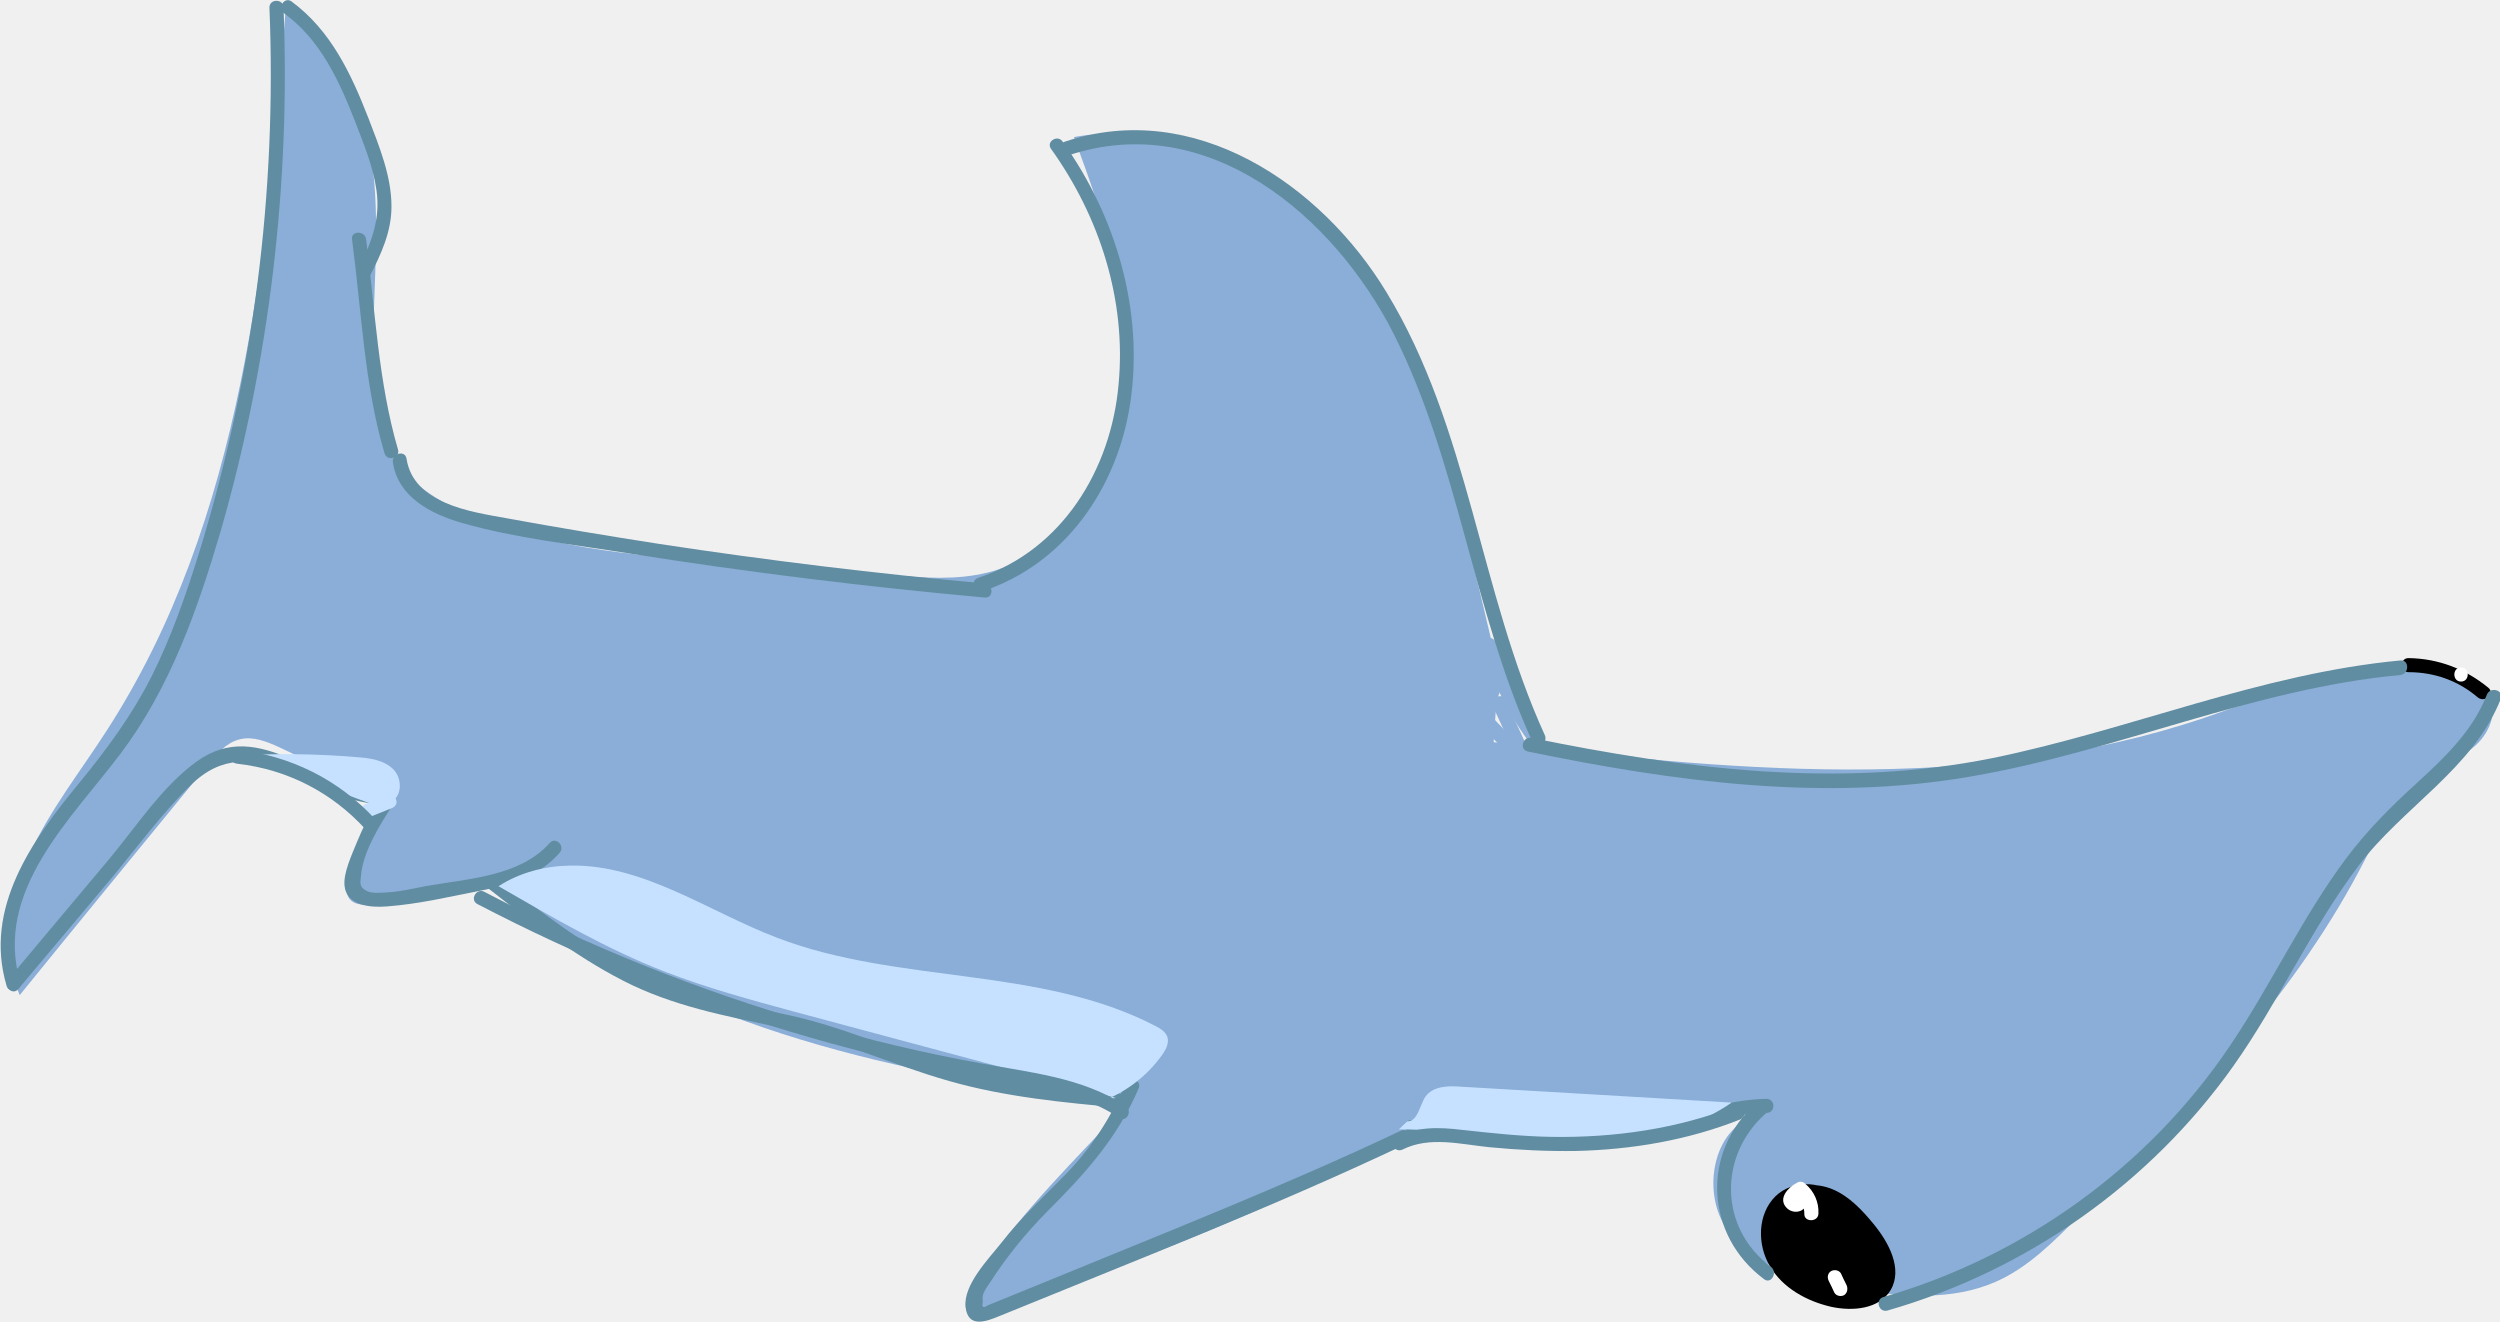
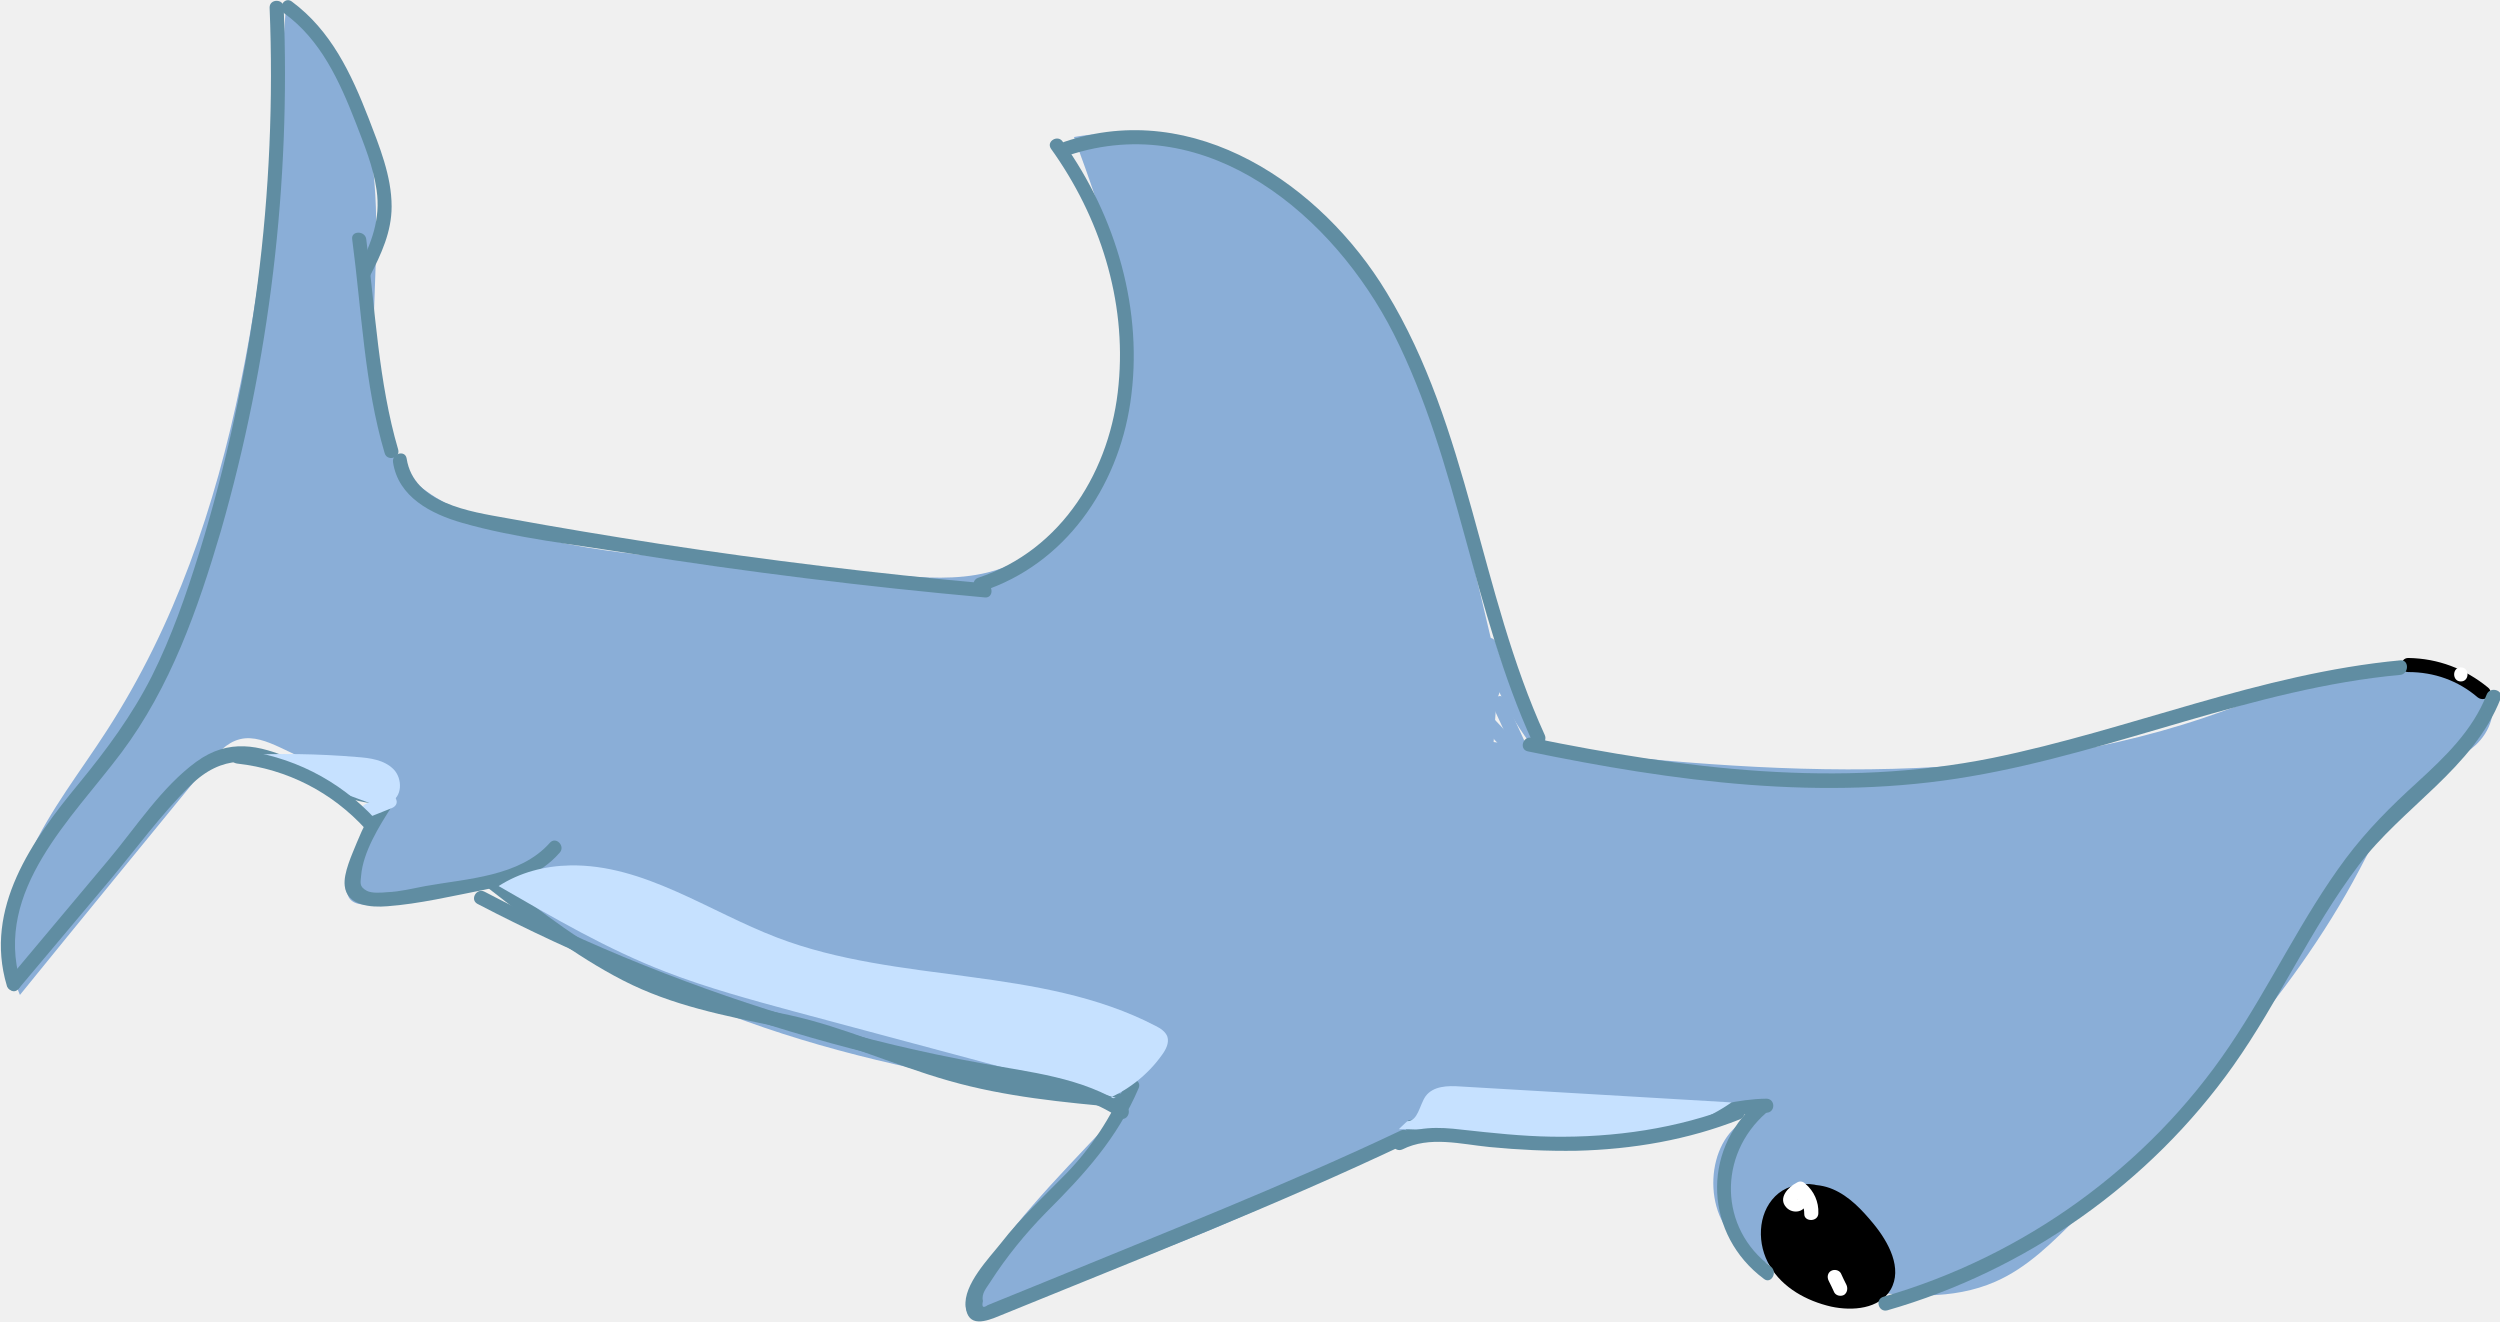
- <svg xmlns="http://www.w3.org/2000/svg" version="1.1" id="Layer_1" x="0px" y="0px" viewBox="0 0 532.6 281.5" style="enable-background:new 0 0 532.6 281.5;" xml:space="preserve">
+ <svg xmlns="http://www.w3.org/2000/svg" version="1.1" id="Layer_1" x="0px" y="0px" viewBox="0 0 532.6 281.5" style="enable-background:new 0 0 532.6 281.5;" xml:space="preserve" width="177.5" height="93.8">
  <style type="text/css">
	.st0{fill:#8AAED7;}
	.st1{fill:#FFFFFF;}
	.st2{fill:#608DA2;}
	.st3{fill:#C6E1FF;}
</style>
  <g>
    <g>
      <path class="st0" d="M315.6,157.8c51.5,6.3,105,11.7,154.1-4.9c18.2-6.2,37.7-15.3,55.6-8.3c1.7,0.7,3.5,1.6,4.6,3.1    c2.5,3.4,0.6,8.3-2.5,11.1s-7.2,4.3-10.6,6.7c-6.7,4.7-10.3,12.6-14.1,19.8c-14.9,28.2-37.6,51.3-60,74    c-5.3,5.3-10.7,10.8-17.6,13.8c-9.1,4-19.5,3.2-29.3,1.7c-10.3-1.5-21.4-4.2-27.6-12.5s-3.1-23.4,7.2-24.7    c-15.5-1.8-31,1.9-46.6,3.4c-24.2,2.4-48.5-0.7-72.6-3.7c-43.8-5.5-88.9-11.5-127.2-33.4c-23.9-13.7-44.4-33.2-69.5-44.7    c-2.6-1.2-5.6-2.4-8.4-1.7c-2.9,0.7-4.9,3.1-6.8,5.4c-13.4,16.4-26.8,32.7-40.1,49.1c-4-9.5-2.2-20.6,2.1-30s10.8-17.6,16.4-26.3    c29.1-45,34.2-100.9,38.2-154.3c11.4,7.5,17,21.4,18.6,35C81,50,79.3,63.7,79.5,77.4c0.1,7.3,0.9,15.1,5.1,21.1    c3.4,4.9,8.7,8.2,14.2,10.6c16.8,7.6,35.6,9.1,54,10.6c12.5,1,25,1.9,37.5,2.9c6.7,0.5,13.5,1,20-0.6    c17.4-4.2,28.3-22.7,29.6-40.6c1.3-17.9-4.9-35.3-11.1-52.2c27-4.9,53.3,14.6,66.8,38.5s17.5,51.7,24.5,78.2" />
    </g>
    <g>
      <g>
        <path class="st0" d="M331.2,160.2c-5.9-6.8-10-14.5-12.5-23.2c-0.5-1.9-3.4-1.1-2.9,0.8c2.6,9.1,7.1,17.3,13.3,24.5     C330.4,163.7,332.5,161.6,331.2,160.2L331.2,160.2z" />
      </g>
    </g>
    <g>
      <path class="st0" d="M318.4,229.3c-32.4,23.6-70.8,37.4-108.6,50.8c-0.9,0.3-2,0.7-2.9,0.2c-1.8-0.9-1.2-3.6-0.1-5.4    c14.9-25.9,43.3-43.1,54.3-70.9" />
    </g>
    <g>
      <path class="st0" d="M113.3,186.3c-11.1,3-22.4,5.1-33.8,6.4c-2.1,0.2-4.7,0.1-5.4-1.9c-0.4-1.1,0-2.2,0.4-3.3    c3.8-10,7.6-19.9,11.4-29.9" />
    </g>
    <g>
      <g>
        <path class="st0" d="M313.3,152.2c7,7.4,13.9,14.9,20.9,22.3c1.3,1.4,3.4-0.7,2.1-2.1c-7-7.4-13.9-14.9-20.9-22.3     C314.1,148.6,312,150.8,313.3,152.2L313.3,152.2z" />
      </g>
    </g>
    <g>
      <g>
        <path class="st0" d="M325.8,160.1c-1.7-3.7-3.4-7.4-5.1-11c-0.8-1.8-3.4-0.2-2.6,1.5c1.7,3.7,3.4,7.4,5.1,11     C324,163.4,326.6,161.8,325.8,160.1L325.8,160.1z" />
      </g>
    </g>
    <g>
      <g>
        <path class="st0" d="M317.6,167.1c0.5-7.4,1-14.8,1.5-22.2c0.1-1.9-2.9-1.9-3,0c-0.5,7.4-1,14.8-1.5,22.2     C314.5,169.1,317.5,169.1,317.6,167.1L317.6,167.1z" />
      </g>
    </g>
    <g>
      <g>
        <path class="st0" d="M374.5,258c1.3-5.4,6.8-8.3,12.2-7.5c5.6,0.9,9.8,5.2,12.7,9.7c1.1,1.6,3.7,0.1,2.6-1.5     c-3.8-5.9-9.7-11.4-17.1-11.4c-6.1,0-11.8,3.8-13.2,9.9C371.1,259.1,374,259.9,374.5,258L374.5,258z" />
      </g>
    </g>
    <g>
      <path d="M379.9,254.8c2.7-2.7,7.1-2.9,10.6-1.4c3.5,1.5,6.2,4.4,8.6,7.3c3.3,4,6.3,9.6,3.7,14.1c-2.4,4.1-8.1,4.6-12.7,3.6    c-5.2-1.2-10.3-4-13-8.6c-2.8-4.6-2.7-11.1,1.1-14.9c3.8-3.8,11.2-3.5,13.8,1.1" />
    </g>
    <g>
      <g>
        <path d="M530.1,146.5c-4.9-4-10.6-6.2-17-6.3c-1.9,0-1.9,3,0,3c5.5,0,10.6,1.8,14.8,5.4C529.5,149.8,531.6,147.7,530.1,146.5     L530.1,146.5z" />
      </g>
    </g>
    <g>
      <g>
        <path class="st1" d="M387.4,258.5c0.1-2.4-0.9-4.7-2.8-6.3c-0.5-0.5-1.2-0.6-1.8-0.2c-1.8,0.9-4.1,3.3-2.2,5.3     c1.4,1.5,4.2,1,4.3-1.3c0.1-1.9-2.9-1.9-3,0c0,1.5,0.4-1.1,0.8-0.8c0.1,0.1,0.4,0.5,0.2,0.5c0,0,0.4-0.4,0.4-0.4     c0.3-0.2,0.7-0.4,1-0.6c-0.6-0.1-1.2-0.2-1.8-0.2c1.3,1.1,1.9,2.5,1.9,4.2C384.4,260.4,387.4,260.4,387.4,258.5L387.4,258.5z" />
      </g>
    </g>
    <g>
      <g>
        <path class="st1" d="M393.4,273.8c-0.4-0.8-0.8-1.6-1.2-2.5c-0.4-0.7-1.4-0.9-2.1-0.5c-0.7,0.4-0.9,1.3-0.5,2.1     c0.4,0.8,0.8,1.6,1.2,2.5c0.4,0.7,1.4,0.9,2.1,0.5C393.6,275.4,393.7,274.5,393.4,273.8L393.4,273.8z" />
      </g>
    </g>
    <g>
      <g>
        <path class="st1" d="M524.3,145.2c1.9,0,1.9-3,0-3C522.4,142.2,522.4,145.2,524.3,145.2L524.3,145.2z" />
      </g>
    </g>
    <g>
      <g>
        <path class="st2" d="M511.4,140.7c-29.9,2.8-57.6,14.8-86.9,20.8c-32.7,6.6-65.9,2.3-98.2-4.3c-1.9-0.4-2.7,2.5-0.8,2.9     c31,6.4,63,10.8,94.5,5.3c30.9-5.3,60-18.7,91.4-21.6C513.3,143.6,513.3,140.5,511.4,140.7L511.4,140.7z" />
      </g>
    </g>
    <g>
      <g>
        <path class="st2" d="M329.1,156.6c-13.9-30.5-16.1-65.4-33.7-94.3c-13.9-23-41-41.4-68.6-32.1c-1.8,0.6-1,3.5,0.8,2.9     c29.8-9.9,56.6,13,69.3,38c13.9,27.5,16.8,59,29.6,87C327.3,159.9,329.9,158.3,329.1,156.6L329.1,156.6z" />
      </g>
    </g>
    <g>
      <g>
        <path class="st2" d="M223.9,31.7c10.4,14.5,16.1,32.3,14.4,50.2c-1.6,18.1-12,35.3-29.9,41.2c-1.8,0.6-1,3.5,0.8,2.9     c17.7-5.8,28.9-22.1,31.6-40.2c2.9-19.5-3-39.7-14.4-55.6C225.4,28.6,222.8,30.1,223.9,31.7L223.9,31.7z" />
      </g>
    </g>
    <g>
      <g>
        <path class="st2" d="M209.8,124.3c-23.2-2.1-46.2-4.9-69.2-8.4c-10.9-1.7-21.8-3.5-32.7-5.5c-7.8-1.4-19.8-3.1-21.3-12.7     c-0.3-1.9-3.2-1.1-2.9,0.8c1.1,7.4,8.1,11,14.7,12.9c11.5,3.3,23.9,4.6,35.6,6.5c25.2,4,50.4,7.1,75.8,9.4     C211.7,127.5,211.7,124.5,209.8,124.3L209.8,124.3z" />
      </g>
    </g>
    <g>
      <g>
        <path class="st2" d="M84.8,95.8c-4.2-14.3-4.9-30-6.8-44.8c-0.2-1.9-3.3-1.9-3,0c2,15,2.6,31,6.9,45.5     C82.4,98.4,85.3,97.6,84.8,95.8L84.8,95.8z" />
      </g>
    </g>
    <g>
      <g>
        <path class="st2" d="M78.8,58.8c2.4-4.7,4.6-9.4,4.6-14.8c0-6.5-2.6-12.8-4.9-18.8c-3.7-9.5-8-18.7-16.4-24.9     c-1.6-1.1-3.1,1.5-1.5,2.6c7.7,5.6,11.7,14.4,15.1,23.1c1.8,4.7,3.8,9.5,4.5,14.5c0.9,6.2-1.1,11.3-3.9,16.8     C75.3,59,77.9,60.5,78.8,58.8L78.8,58.8z" />
      </g>
    </g>
    <g>
      <g>
        <path class="st2" d="M57.4,1.6C59,40.9,54,80.2,42.4,117.8c-2.8,9-5.9,17.9-10.1,26.3c-4.2,8.3-9.6,15.6-15.5,22.8     C6.8,179-3.5,193.5,1.4,210c0.5,1.8,3.4,1.1,2.9-0.8c-5.7-19.5,11-34.8,21.5-48.8c10.5-14,16.3-30.6,21.2-47.2     C57.4,77,61.9,39.2,60.4,1.6C60.4-0.3,57.4-0.3,57.4,1.6L57.4,1.6z" />
      </g>
    </g>
    <g>
      <g>
        <path class="st2" d="M82,168.3c-14.1,0.3-26.3-16.1-40.2-6c-7.4,5.4-12.9,14-18.7,20.9c-7.1,8.5-14.2,16.9-21.3,25.4     c-1.2,1.5,0.9,3.6,2.1,2.1c6.5-7.7,13-15.5,19.5-23.2c5.6-6.7,10.9-14,17.1-20.1c13.7-13.6,26.5,4.3,41.5,3.9     C84,171.2,84,168.2,82,168.3L82,168.3z" />
      </g>
    </g>
    <g>
      <g>
        <path class="st2" d="M80.7,170.3c-1.8,2.9-3.4,6-4.7,9.2c-1,2.5-2.9,6.5-2.6,9.2c0.4,4.3,5.6,4.7,9.1,4.4     c6.8-0.5,13.9-2.2,20.6-3.5c6.1-1.2,11.9-3.1,16.1-7.9c1.3-1.4-0.8-3.6-2.1-2.1c-6.4,7.2-17.6,7.6-26.5,9.2     c-2.7,0.5-5.4,1.2-8.1,1.3c-1.2,0.1-3.3,0.3-4.4-0.3c-1.7-0.9-1.3-1.8-1.2-3.2c0.4-5,3.8-10.5,6.5-14.7     C84.3,170.2,81.7,168.7,80.7,170.3L80.7,170.3z" />
      </g>
    </g>
    <g>
      <g>
        <path class="st2" d="M529.8,148c-3,7.7-8.9,13.3-14.9,18.8c-5.5,5-10.6,10.1-15.1,16.1c-9.4,12.6-16,27-24.8,40     c-17.4,25.8-43.9,44.8-73.7,53.4c-1.9,0.5-1.1,3.4,0.8,2.9c29.6-8.5,55.9-27,73.7-52.1c9.7-13.7,16.5-29.2,26.7-42.7     c9.3-12.4,24.5-20.7,30.3-35.6C533.4,147,530.5,146.2,529.8,148L529.8,148z" />
      </g>
    </g>
    <g>
      <g>
        <path class="st2" d="M377.3,269.9c-11.1-8.2-11.3-23.8-1-32.8c1.5-1.3-0.7-3.4-2.1-2.1c-11.9,10.4-10.9,28.2,1.6,37.5     C377.3,273.7,378.8,271.1,377.3,269.9L377.3,269.9z" />
      </g>
    </g>
    <g>
      <g>
        <path class="st2" d="M376.3,234.1c-12.2,0.2-23.2,6.5-35.4,7c-13.2,0.6-26.9-1.6-40.1-2.5c-1.9-0.1-1.9,2.9,0,3     c13.2,1,26.9,3,40.1,2.5c12.2-0.4,23.2-6.8,35.4-7C378.3,237.1,378.3,234.1,376.3,234.1L376.3,234.1z" />
      </g>
    </g>
    <g>
      <g>
        <path class="st2" d="M298.4,240.9c-24.9,11.8-50.7,21.9-76.2,32.4c-3,1.2-6.1,2.5-9.1,3.7c-0.9,0.4-1.8,0.7-2.7,1.1     c-1,0.7-1.3,0.4-1-0.9c-0.4-1.6,0.8-2.8,1.6-4.1c3.4-5.3,7.4-10.2,11.8-14.7c8.2-8.2,15.2-15.8,19.8-26.6     c0.7-1.8-2.2-2.6-2.9-0.8c-3,7.1-7.2,13.5-12.5,19c-4.8,4.9-9.7,9.4-13.9,14.8c-2.6,3.3-8.1,8.9-7.6,13.6     c0.5,4.6,4.3,3.2,7.4,1.9c29.1-11.9,58.5-23.3,86.9-36.8C301.6,242.6,300.1,240.1,298.4,240.9L298.4,240.9z" />
      </g>
    </g>
    <g>
      <g>
        <path class="st2" d="M238.7,233c-12.1-1.1-24.2-2.3-35.9-5.6c-11.7-3.3-22.7-8.5-34.6-11.1c-11.4-2.5-22.8-4.3-33.3-9.6     c-10.3-5.2-19.5-12.3-28.6-19.4c-1.5-1.2-3.6,0.9-2.1,2.1c9.1,7.1,18.2,14.2,28.5,19.5c10.5,5.4,21.6,7.5,33.1,9.9     c12.6,2.6,24.1,8,36.4,11.5c11.9,3.4,24.4,4.6,36.7,5.7C240.6,236.1,240.6,233.1,238.7,233L238.7,233z" />
      </g>
    </g>
    <g>
      <path class="st3" d="M235,234.5c5-1.9,9.5-5.4,12.6-9.8c0.8-1.1,1.5-2.5,1.1-3.8c-0.4-1.1-1.5-1.8-2.5-2.3    c-24.6-12.8-54.7-8.9-80.6-18.8c-14.7-5.6-28.5-15.7-44.2-15.4c-5.4,0.1-10.7,1.5-15.2,4.4c11.6,6.7,23.2,13.5,35.7,18.3    c8.8,3.4,18,5.9,27.2,8.4c22.9,6.1,45.8,12.3,68.6,18.4" />
    </g>
    <g>
      <g>
        <path class="st3" d="M78.9,174c1.5-0.6,3-1.2,4.5-1.8c0.8-0.3,1.3-1,1-1.8c-0.2-0.7-1.1-1.4-1.8-1c-1.5,0.6-3,1.2-4.5,1.8     c-0.8,0.3-1.3,1-1,1.8C77.2,173.7,78.1,174.3,78.9,174L78.9,174z" />
      </g>
    </g>
    <g>
      <path class="st3" d="M83,170.9c2.7-0.9,2.8-5,0.8-7c-2-2-5-2.4-7.8-2.6c-8.3-0.7-16.5-0.8-24.8-0.4c9.4,3.5,18.9,7,28.3,10.5" />
    </g>
    <g>
      <path class="st3" d="M299.8,238.9c2.3,0,2.6-3.4,3.9-5.3c1.6-2.2,4.7-2.3,7.4-2.1c8.5,0.5,17.1,1,25.6,1.5    c10.7,0.6,21.5,1.3,32.2,1.9c-9.9,6.9-22.6,8.7-34.7,8.3c-12.1-0.4-24.1-2.6-36.2-2.6" />
    </g>
    <g>
      <g>
        <path class="st2" d="M369.9,235.6c-12.6,4.9-25.9,6.8-39.3,6.6c-6.4-0.1-12.8-0.8-19.2-1.5c-5-0.6-9.6-0.7-14.1,1.6     c-1.7,0.9-0.2,3.4,1.5,2.6c5.8-2.9,12.4-1.1,18.5-0.5c6.2,0.6,12.4,0.9,18.6,0.8c11.9-0.3,23.7-2.3,34.8-6.7     C372.5,237.7,371.7,234.8,369.9,235.6L369.9,235.6z" />
      </g>
    </g>
    <g>
      <g>
        <path class="st2" d="M239.8,235.6c-9.2-6.1-20.4-7.1-31-9.1c-12.2-2.2-24.3-5.1-36.2-8.6c-24-7-47.3-16.3-69.4-27.9     c-1.7-0.9-3.2,1.7-1.5,2.6c21.3,11.1,43.6,20.3,66.7,27.2c11.6,3.5,23.4,6.4,35.2,8.7c11.7,2.3,24.6,2.9,34.8,9.6     C239.9,239.3,241.4,236.7,239.8,235.6L239.8,235.6z" />
      </g>
    </g>
    <g>
      <g>
        <path class="st2" d="M80,174.6c-7.8-8.5-18.1-13.6-29.5-14.9c-1.9-0.2-1.9,2.8,0,3c10.7,1.2,20.2,6.1,27.4,14     C79.2,178.1,81.3,176,80,174.6L80,174.6z" />
      </g>
    </g>
  </g>
</svg>
